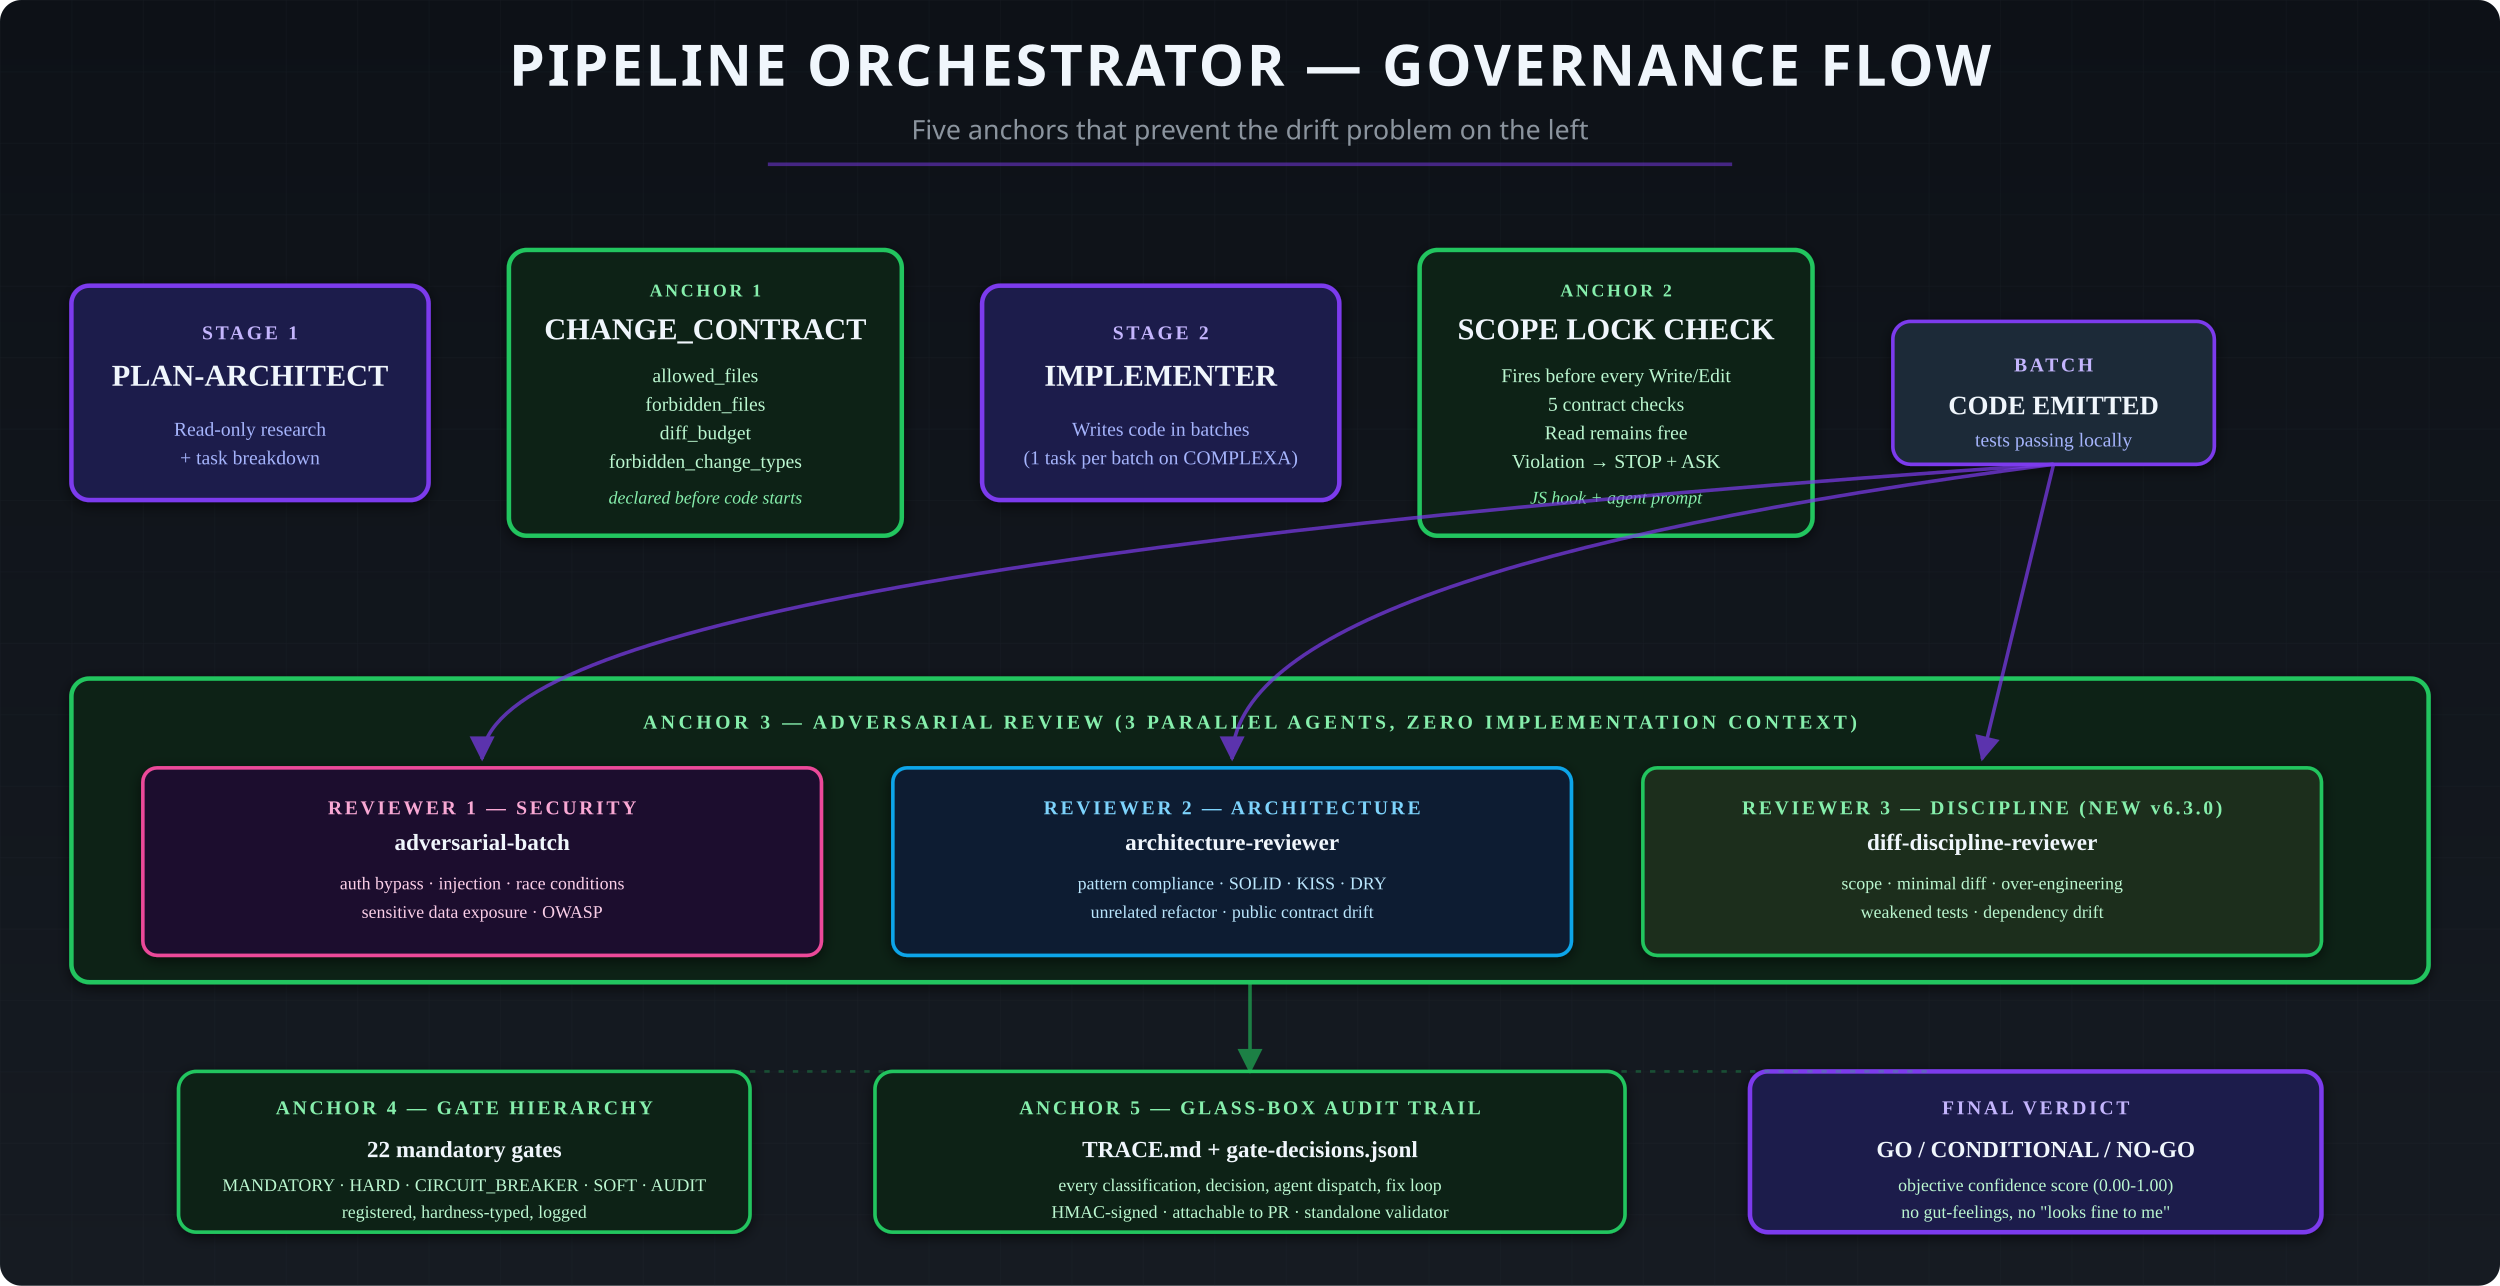
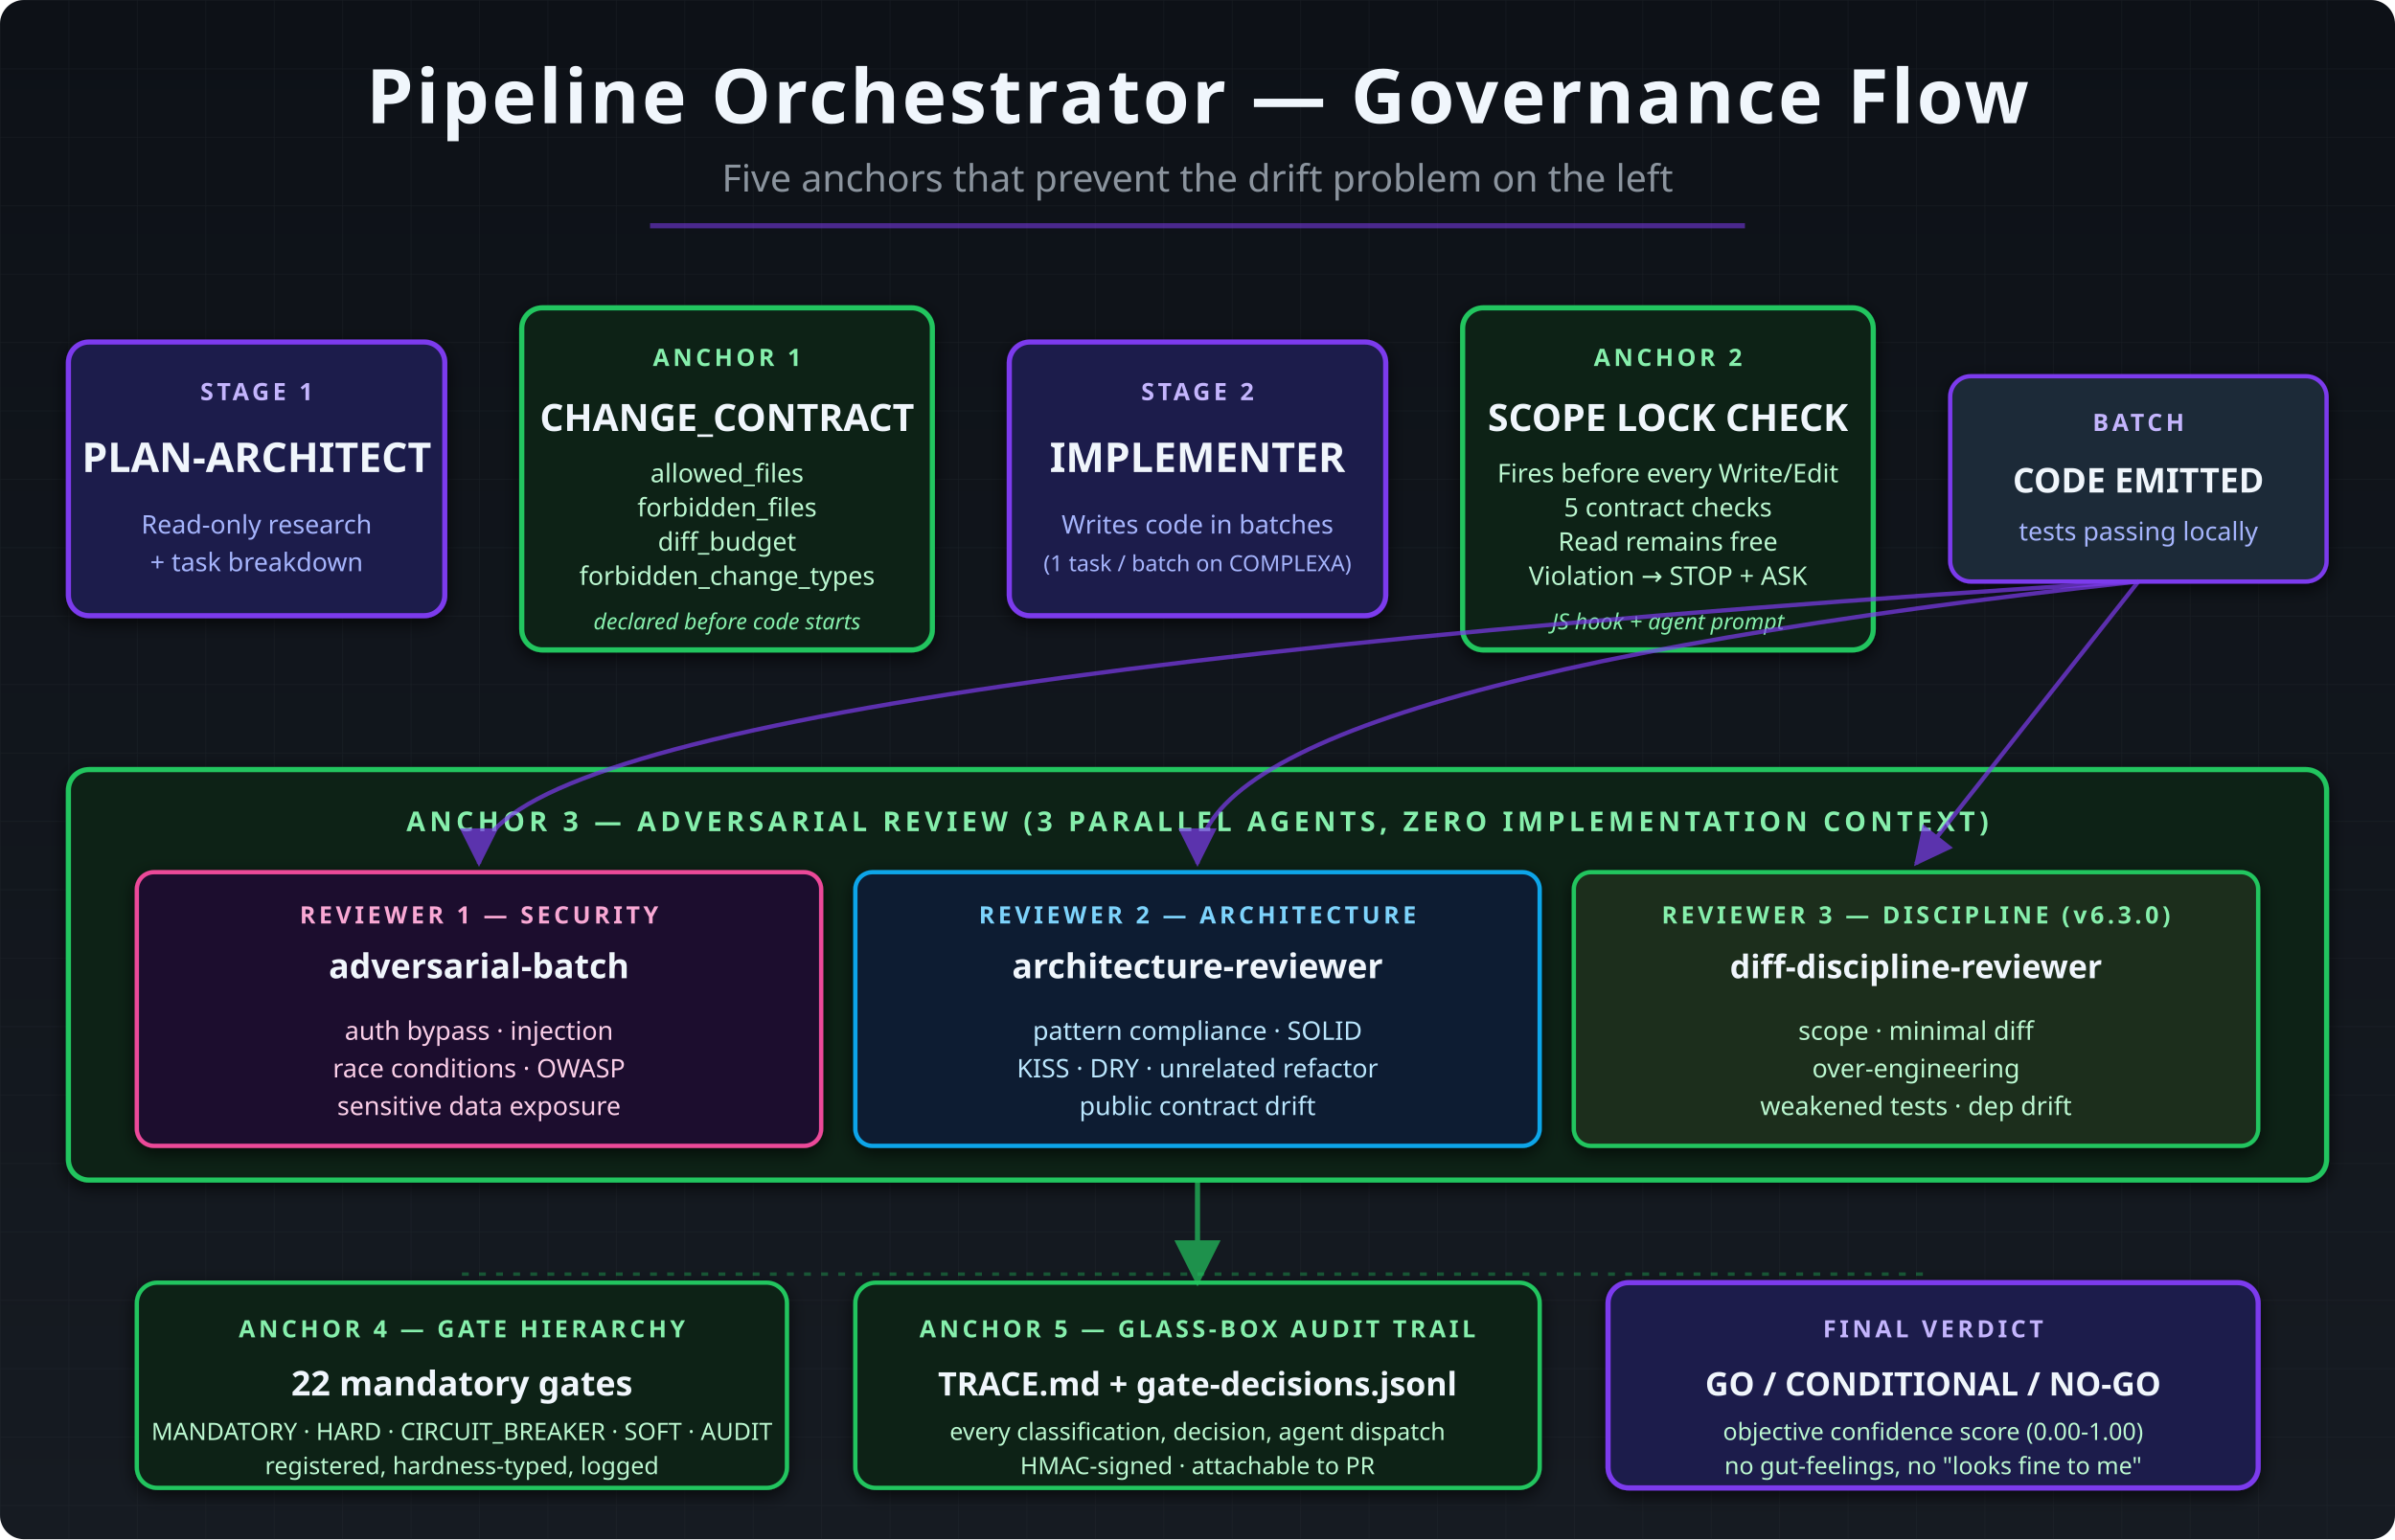
- <svg xmlns="http://www.w3.org/2000/svg" viewBox="0 0 1400 720" width="100%">
+ <svg xmlns="http://www.w3.org/2000/svg" viewBox="0 0 1400 900" width="100%">
  <defs>
    <linearGradient id="gfBg" x1="0" y1="0" x2="0" y2="1">
      <stop offset="0%" stop-color="#0d1117" />
      <stop offset="100%" stop-color="#161b22" />
    </linearGradient>
    <pattern id="gfGrid" width="40" height="40" patternUnits="userSpaceOnUse">
-       <path d="M 40 0 L 0 0 0 40" fill="none" stroke="#30363d" stroke-width="0.5" opacity="0.25" />
+       <path d="M 40 0 L 0 0 0 40" fill="none" stroke="#30363d" stroke-width="0.6" opacity="0.3" />
    </pattern>
    <filter id="gfGlow" x="-50%" y="-50%" width="200%" height="200%">
-       <feGaussianBlur stdDeviation="2.5" result="blur" />
+       <feGaussianBlur stdDeviation="3" result="blur" />
      <feMerge>
        <feMergeNode in="blur" />
        <feMergeNode in="SourceGraphic" />
      </feMerge>
    </filter>
    <filter id="gfShadow" x="-20%" y="-20%" width="140%" height="140%">
-       <feDropShadow dx="0" dy="2" stdDeviation="4" flood-color="#000" flood-opacity="0.6" />
+       <feDropShadow dx="0" dy="3" stdDeviation="5" flood-color="#000" flood-opacity="0.7" />
    </filter>
-     <marker id="gfArrow" viewBox="0 0 10 10" refX="9" refY="5" markerWidth="7" markerHeight="7" orient="auto">
-       <path d="M 0 0 L 10 5 L 0 10 z" fill="#7C3AED" />
+     <marker id="gfArrow" viewBox="0 0 12 12" refX="11" refY="6" markerWidth="9" markerHeight="9" orient="auto">
+       <path d="M 0 0 L 12 6 L 0 12 z" fill="#7C3AED" />
    </marker>
-     <marker id="gfArrowGreen" viewBox="0 0 10 10" refX="9" refY="5" markerWidth="7" markerHeight="7" orient="auto">
-       <path d="M 0 0 L 10 5 L 0 10 z" fill="#22C55E" />
+     <marker id="gfArrowGreen" viewBox="0 0 12 12" refX="11" refY="6" markerWidth="9" markerHeight="9" orient="auto">
+       <path d="M 0 0 L 12 6 L 0 12 z" fill="#22C55E" />
    </marker>
  </defs>
-   <rect width="1400" height="720" fill="url(#gfBg)" rx="12" />
-   <rect width="1400" height="720" fill="url(#gfGrid)" rx="12" />
-   <text x="700" y="48" text-anchor="middle" fill="#f0f6fc" font-size="32" font-weight="700" letter-spacing="1.5" font-family="'Segoe UI',system-ui,sans-serif">PIPELINE ORCHESTRATOR — GOVERNANCE FLOW</text>
-   <text x="700" y="78" text-anchor="middle" fill="#8b949e" font-size="15" font-family="'Segoe UI',system-ui,sans-serif">Five anchors that prevent the drift problem on the left</text>
-   <line x1="430" y1="92" x2="970" y2="92" stroke="#7C3AED" stroke-width="2" opacity="0.5">
-     <animate attributeName="opacity" values="0.5;1;0.5" dur="3s" repeatCount="indefinite" />
+   <rect width="1400" height="900" fill="url(#gfBg)" rx="14" />
+   <rect width="1400" height="900" fill="url(#gfGrid)" rx="14" />
+   <text x="700" y="72" text-anchor="middle" fill="#f0f6fc" font-size="44" font-weight="800" letter-spacing="1.5" font-family="'Segoe UI',system-ui,sans-serif">Pipeline Orchestrator — Governance Flow</text>
+   <text x="700" y="112" text-anchor="middle" fill="#8b949e" font-size="22" font-family="'Segoe UI',system-ui,sans-serif">Five anchors that prevent the drift problem on the left</text>
+   <line x1="380" y1="132" x2="1020" y2="132" stroke="#7C3AED" stroke-width="3" opacity="0.55">
+     <animate attributeName="opacity" values="0.55;1;0.55" dur="3s" repeatCount="indefinite" />
  </line>
  <g>
-     <rect x="40" y="160" width="200" height="120" rx="10" fill="#1e1b4b" stroke="#7C3AED" stroke-width="2.5" filter="url(#gfShadow)" />
-     <text x="140" y="190" text-anchor="middle" fill="#C4B5FD" font-size="11" font-weight="700" letter-spacing="1.5">STAGE 1</text>
-     <text x="140" y="216" text-anchor="middle" fill="#f0f6fc" font-size="17" font-weight="700">PLAN-ARCHITECT</text>
-     <text x="140" y="244" text-anchor="middle" fill="#a5b4fc" font-size="11">Read-only research</text>
-     <text x="140" y="260" text-anchor="middle" fill="#a5b4fc" font-size="11">+ task breakdown</text>
+     <rect x="40" y="200" width="220" height="160" rx="12" fill="#1e1b4b" stroke="#7C3AED" stroke-width="3" filter="url(#gfShadow)" />
+     <text x="150" y="234" text-anchor="middle" fill="#C4B5FD" font-size="14" font-weight="800" letter-spacing="2" font-family="'Segoe UI',system-ui,sans-serif">STAGE 1</text>
+     <text x="150" y="276" text-anchor="middle" fill="#f0f6fc" font-size="24" font-weight="800" font-family="'Segoe UI',system-ui,sans-serif">PLAN-ARCHITECT</text>
+     <text x="150" y="312" text-anchor="middle" fill="#a5b4fc" font-size="15" font-family="'Segoe UI',system-ui,sans-serif">Read-only research</text>
+     <text x="150" y="334" text-anchor="middle" fill="#a5b4fc" font-size="15" font-family="'Segoe UI',system-ui,sans-serif">+ task breakdown</text>
  </g>
  <g>
-     <rect x="285" y="140" width="220" height="160" rx="10" fill="#0c2117" stroke="#22C55E" stroke-width="2.5" filter="url(#gfShadow)">
-       <animate attributeName="stroke-width" values="2.5;3.5;2.5" dur="4s" repeatCount="indefinite" />
+     <rect x="305" y="180" width="240" height="200" rx="12" fill="#0c2117" stroke="#22C55E" stroke-width="3" filter="url(#gfShadow)">
+       <animate attributeName="stroke-width" values="3;4.5;3" dur="4s" repeatCount="indefinite" />
    </rect>
-     <text x="395" y="166" text-anchor="middle" fill="#86EFAC" font-size="10" font-weight="700" letter-spacing="1.5">ANCHOR 1</text>
-     <text x="395" y="190" text-anchor="middle" fill="#f0f6fc" font-size="17" font-weight="700">CHANGE_CONTRACT</text>
-     <text x="395" y="214" text-anchor="middle" fill="#bbf7d0" font-size="11">allowed_files</text>
-     <text x="395" y="230" text-anchor="middle" fill="#bbf7d0" font-size="11">forbidden_files</text>
-     <text x="395" y="246" text-anchor="middle" fill="#bbf7d0" font-size="11">diff_budget</text>
-     <text x="395" y="262" text-anchor="middle" fill="#bbf7d0" font-size="11">forbidden_change_types</text>
-     <text x="395" y="282" text-anchor="middle" fill="#86EFAC" font-size="10" font-style="italic">declared before code starts</text>
+     <text x="425" y="214" text-anchor="middle" fill="#86EFAC" font-size="14" font-weight="800" letter-spacing="2" font-family="'Segoe UI',system-ui,sans-serif">ANCHOR 1</text>
+     <text x="425" y="252" text-anchor="middle" fill="#f0f6fc" font-size="22" font-weight="800" font-family="'Segoe UI',system-ui,sans-serif">CHANGE_CONTRACT</text>
+     <text x="425" y="282" text-anchor="middle" fill="#bbf7d0" font-size="15" font-family="'Segoe UI',system-ui,sans-serif">allowed_files</text>
+     <text x="425" y="302" text-anchor="middle" fill="#bbf7d0" font-size="15" font-family="'Segoe UI',system-ui,sans-serif">forbidden_files</text>
+     <text x="425" y="322" text-anchor="middle" fill="#bbf7d0" font-size="15" font-family="'Segoe UI',system-ui,sans-serif">diff_budget</text>
+     <text x="425" y="342" text-anchor="middle" fill="#bbf7d0" font-size="15" font-family="'Segoe UI',system-ui,sans-serif">forbidden_change_types</text>
+     <text x="425" y="368" text-anchor="middle" fill="#86EFAC" font-size="13" font-style="italic" font-family="'Segoe UI',system-ui,sans-serif">declared before code starts</text>
  </g>
-   <path d="M 240 220 L 285 220" stroke="#7C3AED" stroke-width="2.5" fill="none" marker-end="url(#gfArrow)" filter="url(#gfGlow)" />
+   <path d="M 260 280 L 305 280" stroke="#7C3AED" stroke-width="3" fill="none" marker-end="url(#gfArrow)" filter="url(#gfGlow)" />
  <g>
-     <rect x="550" y="160" width="200" height="120" rx="10" fill="#1e1b4b" stroke="#7C3AED" stroke-width="2.5" filter="url(#gfShadow)" />
-     <text x="650" y="190" text-anchor="middle" fill="#C4B5FD" font-size="11" font-weight="700" letter-spacing="1.5">STAGE 2</text>
-     <text x="650" y="216" text-anchor="middle" fill="#f0f6fc" font-size="17" font-weight="700">IMPLEMENTER</text>
-     <text x="650" y="244" text-anchor="middle" fill="#a5b4fc" font-size="11">Writes code in batches</text>
-     <text x="650" y="260" text-anchor="middle" fill="#a5b4fc" font-size="11">(1 task per batch on COMPLEXA)</text>
+     <rect x="590" y="200" width="220" height="160" rx="12" fill="#1e1b4b" stroke="#7C3AED" stroke-width="3" filter="url(#gfShadow)" />
+     <text x="700" y="234" text-anchor="middle" fill="#C4B5FD" font-size="14" font-weight="800" letter-spacing="2" font-family="'Segoe UI',system-ui,sans-serif">STAGE 2</text>
+     <text x="700" y="276" text-anchor="middle" fill="#f0f6fc" font-size="24" font-weight="800" font-family="'Segoe UI',system-ui,sans-serif">IMPLEMENTER</text>
+     <text x="700" y="312" text-anchor="middle" fill="#a5b4fc" font-size="15" font-family="'Segoe UI',system-ui,sans-serif">Writes code in batches</text>
+     <text x="700" y="334" text-anchor="middle" fill="#a5b4fc" font-size="13" font-family="'Segoe UI',system-ui,sans-serif">(1 task / batch on COMPLEXA)</text>
  </g>
-   <path d="M 505 220 L 550 220" stroke="#7C3AED" stroke-width="2.5" fill="none" marker-end="url(#gfArrow)" filter="url(#gfGlow)" />
+   <path d="M 545 280 L 590 280" stroke="#7C3AED" stroke-width="3" fill="none" marker-end="url(#gfArrow)" filter="url(#gfGlow)" />
  <g>
-     <rect x="795" y="140" width="220" height="160" rx="10" fill="#0c2117" stroke="#22C55E" stroke-width="2.5" filter="url(#gfShadow)">
-       <animate attributeName="stroke-width" values="2.5;3.5;2.5" dur="4s" begin="1s" repeatCount="indefinite" />
+     <rect x="855" y="180" width="240" height="200" rx="12" fill="#0c2117" stroke="#22C55E" stroke-width="3" filter="url(#gfShadow)">
+       <animate attributeName="stroke-width" values="3;4.5;3" dur="4s" begin="1s" repeatCount="indefinite" />
    </rect>
-     <text x="905" y="166" text-anchor="middle" fill="#86EFAC" font-size="10" font-weight="700" letter-spacing="1.5">ANCHOR 2</text>
-     <text x="905" y="190" text-anchor="middle" fill="#f0f6fc" font-size="17" font-weight="700">SCOPE LOCK CHECK</text>
-     <text x="905" y="214" text-anchor="middle" fill="#bbf7d0" font-size="11">Fires before every Write/Edit</text>
-     <text x="905" y="230" text-anchor="middle" fill="#bbf7d0" font-size="11">5 contract checks</text>
-     <text x="905" y="246" text-anchor="middle" fill="#bbf7d0" font-size="11">Read remains free</text>
-     <text x="905" y="262" text-anchor="middle" fill="#bbf7d0" font-size="11">Violation → STOP + ASK</text>
-     <text x="905" y="282" text-anchor="middle" fill="#86EFAC" font-size="10" font-style="italic">JS hook + agent prompt</text>
+     <text x="975" y="214" text-anchor="middle" fill="#86EFAC" font-size="14" font-weight="800" letter-spacing="2" font-family="'Segoe UI',system-ui,sans-serif">ANCHOR 2</text>
+     <text x="975" y="252" text-anchor="middle" fill="#f0f6fc" font-size="22" font-weight="800" font-family="'Segoe UI',system-ui,sans-serif">SCOPE LOCK CHECK</text>
+     <text x="975" y="282" text-anchor="middle" fill="#bbf7d0" font-size="15" font-family="'Segoe UI',system-ui,sans-serif">Fires before every Write/Edit</text>
+     <text x="975" y="302" text-anchor="middle" fill="#bbf7d0" font-size="15" font-family="'Segoe UI',system-ui,sans-serif">5 contract checks</text>
+     <text x="975" y="322" text-anchor="middle" fill="#bbf7d0" font-size="15" font-family="'Segoe UI',system-ui,sans-serif">Read remains free</text>
+     <text x="975" y="342" text-anchor="middle" fill="#bbf7d0" font-size="15" font-family="'Segoe UI',system-ui,sans-serif">Violation → STOP + ASK</text>
+     <text x="975" y="368" text-anchor="middle" fill="#86EFAC" font-size="13" font-style="italic" font-family="'Segoe UI',system-ui,sans-serif">JS hook + agent prompt</text>
  </g>
-   <path d="M 750 220 L 795 220" stroke="#7C3AED" stroke-width="2.5" fill="none" marker-end="url(#gfArrow)" filter="url(#gfGlow)" />
+   <path d="M 810 280 L 855 280" stroke="#7C3AED" stroke-width="3" fill="none" marker-end="url(#gfArrow)" filter="url(#gfGlow)" />
  <g>
-     <rect x="1060" y="180" width="180" height="80" rx="10" fill="#1f2937" stroke="#7C3AED" stroke-width="2" filter="url(#gfShadow)" />
-     <text x="1150" y="208" text-anchor="middle" fill="#C4B5FD" font-size="11" font-weight="700" letter-spacing="1.5">BATCH</text>
-     <text x="1150" y="232" text-anchor="middle" fill="#f0f6fc" font-size="15" font-weight="700">CODE EMITTED</text>
-     <text x="1150" y="250" text-anchor="middle" fill="#a5b4fc" font-size="11">tests passing locally</text>
+     <rect x="1140" y="220" width="220" height="120" rx="12" fill="#1f2937" stroke="#7C3AED" stroke-width="2.5" filter="url(#gfShadow)" />
+     <text x="1250" y="252" text-anchor="middle" fill="#C4B5FD" font-size="14" font-weight="800" letter-spacing="2" font-family="'Segoe UI',system-ui,sans-serif">BATCH</text>
+     <text x="1250" y="288" text-anchor="middle" fill="#f0f6fc" font-size="20" font-weight="800" font-family="'Segoe UI',system-ui,sans-serif">CODE EMITTED</text>
+     <text x="1250" y="316" text-anchor="middle" fill="#a5b4fc" font-size="15" font-family="'Segoe UI',system-ui,sans-serif">tests passing locally</text>
  </g>
-   <path d="M 1015 220 L 1060 220" stroke="#7C3AED" stroke-width="2.5" fill="none" marker-end="url(#gfArrow)" filter="url(#gfGlow)" />
+   <path d="M 1095 280 L 1140 280" stroke="#7C3AED" stroke-width="3" fill="none" marker-end="url(#gfArrow)" filter="url(#gfGlow)" />
  <g>
-     <rect x="40" y="380" width="1320" height="170" rx="10" fill="#0c2117" stroke="#22C55E" stroke-width="2.5" filter="url(#gfShadow)">
-       <animate attributeName="stroke-width" values="2.5;3.5;2.5" dur="4s" begin="2s" repeatCount="indefinite" />
+     <rect x="40" y="450" width="1320" height="240" rx="12" fill="#0c2117" stroke="#22C55E" stroke-width="3" filter="url(#gfShadow)">
+       <animate attributeName="stroke-width" values="3;4.5;3" dur="4s" begin="2s" repeatCount="indefinite" />
    </rect>
-     <text x="700" y="408" text-anchor="middle" fill="#86EFAC" font-size="11" font-weight="700" letter-spacing="2">ANCHOR 3 — ADVERSARIAL REVIEW (3 PARALLEL AGENTS, ZERO IMPLEMENTATION CONTEXT)</text>
-     <rect x="80" y="430" width="380" height="105" rx="8" fill="#1a0f2e" stroke="#EC4899" stroke-width="2" filter="url(#gfShadow)" />
-     <text x="270" y="456" text-anchor="middle" fill="#F9A8D4" font-size="11" font-weight="700" letter-spacing="1.5">REVIEWER 1 — SECURITY</text>
-     <text x="270" y="476" text-anchor="middle" fill="#f0f6fc" font-size="13" font-weight="600">adversarial-batch</text>
-     <text x="270" y="498" text-anchor="middle" fill="#fbcfe8" font-size="10">auth bypass · injection · race conditions</text>
-     <text x="270" y="514" text-anchor="middle" fill="#fbcfe8" font-size="10">sensitive data exposure · OWASP</text>
-     <rect x="500" y="430" width="380" height="105" rx="8" fill="#0e1f33" stroke="#0EA5E9" stroke-width="2" filter="url(#gfShadow)" />
-     <text x="690" y="456" text-anchor="middle" fill="#7DD3FC" font-size="11" font-weight="700" letter-spacing="1.5">REVIEWER 2 — ARCHITECTURE</text>
-     <text x="690" y="476" text-anchor="middle" fill="#f0f6fc" font-size="13" font-weight="600">architecture-reviewer</text>
-     <text x="690" y="498" text-anchor="middle" fill="#bae6fd" font-size="10">pattern compliance · SOLID · KISS · DRY</text>
-     <text x="690" y="514" text-anchor="middle" fill="#bae6fd" font-size="10">unrelated refactor · public contract drift</text>
-     <rect x="920" y="430" width="380" height="105" rx="8" fill="#1a2e1a" stroke="#22C55E" stroke-width="2" filter="url(#gfShadow)">
-       <animate attributeName="stroke-width" values="2;3.2;2" dur="3s" repeatCount="indefinite" />
+     <text x="700" y="486" text-anchor="middle" fill="#86EFAC" font-size="16" font-weight="800" letter-spacing="2.5" font-family="'Segoe UI',system-ui,sans-serif">ANCHOR 3 — ADVERSARIAL REVIEW (3 PARALLEL AGENTS, ZERO IMPLEMENTATION CONTEXT)</text>
+     <rect x="80" y="510" width="400" height="160" rx="10" fill="#1a0f2e" stroke="#EC4899" stroke-width="2.5" filter="url(#gfShadow)" />
+     <text x="280" y="540" text-anchor="middle" fill="#F9A8D4" font-size="14" font-weight="800" letter-spacing="2" font-family="'Segoe UI',system-ui,sans-serif">REVIEWER 1 — SECURITY</text>
+     <text x="280" y="572" text-anchor="middle" fill="#f0f6fc" font-size="20" font-weight="800" font-family="'Segoe UI',system-ui,sans-serif">adversarial-batch</text>
+     <text x="280" y="608" text-anchor="middle" fill="#fbcfe8" font-size="15" font-family="'Segoe UI',system-ui,sans-serif">auth bypass · injection</text>
+     <text x="280" y="630" text-anchor="middle" fill="#fbcfe8" font-size="15" font-family="'Segoe UI',system-ui,sans-serif">race conditions · OWASP</text>
+     <text x="280" y="652" text-anchor="middle" fill="#fbcfe8" font-size="15" font-family="'Segoe UI',system-ui,sans-serif">sensitive data exposure</text>
+     <rect x="500" y="510" width="400" height="160" rx="10" fill="#0e1f33" stroke="#0EA5E9" stroke-width="2.5" filter="url(#gfShadow)" />
+     <text x="700" y="540" text-anchor="middle" fill="#7DD3FC" font-size="14" font-weight="800" letter-spacing="2" font-family="'Segoe UI',system-ui,sans-serif">REVIEWER 2 — ARCHITECTURE</text>
+     <text x="700" y="572" text-anchor="middle" fill="#f0f6fc" font-size="20" font-weight="800" font-family="'Segoe UI',system-ui,sans-serif">architecture-reviewer</text>
+     <text x="700" y="608" text-anchor="middle" fill="#bae6fd" font-size="15" font-family="'Segoe UI',system-ui,sans-serif">pattern compliance · SOLID</text>
+     <text x="700" y="630" text-anchor="middle" fill="#bae6fd" font-size="15" font-family="'Segoe UI',system-ui,sans-serif">KISS · DRY · unrelated refactor</text>
+     <text x="700" y="652" text-anchor="middle" fill="#bae6fd" font-size="15" font-family="'Segoe UI',system-ui,sans-serif">public contract drift</text>
+     <rect x="920" y="510" width="400" height="160" rx="10" fill="#1a2e1a" stroke="#22C55E" stroke-width="2.5" filter="url(#gfShadow)">
+       <animate attributeName="stroke-width" values="2.5;4;2.5" dur="3s" repeatCount="indefinite" />
    </rect>
-     <text x="1110" y="456" text-anchor="middle" fill="#86EFAC" font-size="11" font-weight="700" letter-spacing="1.5">REVIEWER 3 — DISCIPLINE (NEW v6.3.0)</text>
-     <text x="1110" y="476" text-anchor="middle" fill="#f0f6fc" font-size="13" font-weight="600">diff-discipline-reviewer</text>
-     <text x="1110" y="498" text-anchor="middle" fill="#bbf7d0" font-size="10">scope · minimal diff · over-engineering</text>
-     <text x="1110" y="514" text-anchor="middle" fill="#bbf7d0" font-size="10">weakened tests · dependency drift</text>
+     <text x="1120" y="540" text-anchor="middle" fill="#86EFAC" font-size="14" font-weight="800" letter-spacing="2" font-family="'Segoe UI',system-ui,sans-serif">REVIEWER 3 — DISCIPLINE (v6.3.0)</text>
+     <text x="1120" y="572" text-anchor="middle" fill="#f0f6fc" font-size="19" font-weight="800" font-family="'Segoe UI',system-ui,sans-serif">diff-discipline-reviewer</text>
+     <text x="1120" y="608" text-anchor="middle" fill="#bbf7d0" font-size="15" font-family="'Segoe UI',system-ui,sans-serif">scope · minimal diff</text>
+     <text x="1120" y="630" text-anchor="middle" fill="#bbf7d0" font-size="15" font-family="'Segoe UI',system-ui,sans-serif">over-engineering</text>
+     <text x="1120" y="652" text-anchor="middle" fill="#bbf7d0" font-size="15" font-family="'Segoe UI',system-ui,sans-serif">weakened tests · dep drift</text>
  </g>
-   <path d="M 1150 260 Q 270 320 270 425" stroke="#7C3AED" stroke-width="2" fill="none" marker-end="url(#gfArrow)" opacity="0.7" />
-   <path d="M 1150 260 Q 690 320 690 425" stroke="#7C3AED" stroke-width="2" fill="none" marker-end="url(#gfArrow)" opacity="0.7" />
-   <path d="M 1150 260 L 1110 425" stroke="#7C3AED" stroke-width="2" fill="none" marker-end="url(#gfArrow)" opacity="0.7" />
+   <path d="M 1250 340 Q 280 400 280 505" stroke="#7C3AED" stroke-width="2.5" fill="none" marker-end="url(#gfArrow)" opacity="0.7" />
+   <path d="M 1250 340 Q 700 400 700 505" stroke="#7C3AED" stroke-width="2.5" fill="none" marker-end="url(#gfArrow)" opacity="0.7" />
+   <path d="M 1250 340 L 1120 505" stroke="#7C3AED" stroke-width="2.5" fill="none" marker-end="url(#gfArrow)" opacity="0.7" />
  <g>
-     <rect x="100" y="600" width="320" height="90" rx="10" fill="#0c2117" stroke="#22C55E" stroke-width="2" filter="url(#gfShadow)" />
-     <text x="260" y="624" text-anchor="middle" fill="#86EFAC" font-size="11" font-weight="700" letter-spacing="1.5">ANCHOR 4 — GATE HIERARCHY</text>
-     <text x="260" y="648" text-anchor="middle" fill="#f0f6fc" font-size="13" font-weight="700">22 mandatory gates</text>
-     <text x="260" y="667" text-anchor="middle" fill="#bbf7d0" font-size="10">MANDATORY · HARD · CIRCUIT_BREAKER · SOFT · AUDIT</text>
-     <text x="260" y="682" text-anchor="middle" fill="#bbf7d0" font-size="10">registered, hardness-typed, logged</text>
+     <rect x="80" y="750" width="380" height="120" rx="12" fill="#0c2117" stroke="#22C55E" stroke-width="2.5" filter="url(#gfShadow)" />
+     <text x="270" y="782" text-anchor="middle" fill="#86EFAC" font-size="14" font-weight="800" letter-spacing="2" font-family="'Segoe UI',system-ui,sans-serif">ANCHOR 4 — GATE HIERARCHY</text>
+     <text x="270" y="816" text-anchor="middle" fill="#f0f6fc" font-size="20" font-weight="800" font-family="'Segoe UI',system-ui,sans-serif">22 mandatory gates</text>
+     <text x="270" y="842" text-anchor="middle" fill="#bbf7d0" font-size="14" font-family="'Segoe UI',system-ui,sans-serif">MANDATORY · HARD · CIRCUIT_BREAKER · SOFT · AUDIT</text>
+     <text x="270" y="862" text-anchor="middle" fill="#bbf7d0" font-size="14" font-family="'Segoe UI',system-ui,sans-serif">registered, hardness-typed, logged</text>
  </g>
  <g>
-     <rect x="490" y="600" width="420" height="90" rx="10" fill="#0c2117" stroke="#22C55E" stroke-width="2" filter="url(#gfShadow)" />
-     <text x="700" y="624" text-anchor="middle" fill="#86EFAC" font-size="11" font-weight="700" letter-spacing="1.5">ANCHOR 5 — GLASS-BOX AUDIT TRAIL</text>
-     <text x="700" y="648" text-anchor="middle" fill="#f0f6fc" font-size="13" font-weight="700">TRACE.md + gate-decisions.jsonl</text>
-     <text x="700" y="667" text-anchor="middle" fill="#bbf7d0" font-size="10">every classification, decision, agent dispatch, fix loop</text>
-     <text x="700" y="682" text-anchor="middle" fill="#bbf7d0" font-size="10">HMAC-signed · attachable to PR · standalone validator</text>
+     <rect x="500" y="750" width="400" height="120" rx="12" fill="#0c2117" stroke="#22C55E" stroke-width="2.5" filter="url(#gfShadow)" />
+     <text x="700" y="782" text-anchor="middle" fill="#86EFAC" font-size="14" font-weight="800" letter-spacing="2" font-family="'Segoe UI',system-ui,sans-serif">ANCHOR 5 — GLASS-BOX AUDIT TRAIL</text>
+     <text x="700" y="816" text-anchor="middle" fill="#f0f6fc" font-size="19" font-weight="800" font-family="'Segoe UI',system-ui,sans-serif">TRACE.md + gate-decisions.jsonl</text>
+     <text x="700" y="842" text-anchor="middle" fill="#bbf7d0" font-size="14" font-family="'Segoe UI',system-ui,sans-serif">every classification, decision, agent dispatch</text>
+     <text x="700" y="862" text-anchor="middle" fill="#bbf7d0" font-size="14" font-family="'Segoe UI',system-ui,sans-serif">HMAC-signed · attachable to PR</text>
  </g>
  <g>
-     <rect x="980" y="600" width="320" height="90" rx="10" fill="#1e1b4b" stroke="#7C3AED" stroke-width="2.5" filter="url(#gfShadow)">
-       <animate attributeName="stroke-width" values="2.5;3.5;2.5" dur="4s" repeatCount="indefinite" />
+     <rect x="940" y="750" width="380" height="120" rx="12" fill="#1e1b4b" stroke="#7C3AED" stroke-width="3" filter="url(#gfShadow)">
+       <animate attributeName="stroke-width" values="3;4.5;3" dur="4s" repeatCount="indefinite" />
    </rect>
-     <text x="1140" y="624" text-anchor="middle" fill="#C4B5FD" font-size="11" font-weight="700" letter-spacing="1.5">FINAL VERDICT</text>
-     <text x="1140" y="648" text-anchor="middle" fill="#f0f6fc" font-size="13" font-weight="700">GO / CONDITIONAL / NO-GO</text>
-     <text x="1140" y="667" text-anchor="middle" fill="#bbf7d0" font-size="10">objective confidence score (0.00-1.00)</text>
-     <text x="1140" y="682" text-anchor="middle" fill="#bbf7d0" font-size="10">no gut-feelings, no "looks fine to me"</text>
+     <text x="1130" y="782" text-anchor="middle" fill="#C4B5FD" font-size="14" font-weight="800" letter-spacing="2" font-family="'Segoe UI',system-ui,sans-serif">FINAL VERDICT</text>
+     <text x="1130" y="816" text-anchor="middle" fill="#f0f6fc" font-size="19" font-weight="800" font-family="'Segoe UI',system-ui,sans-serif">GO / CONDITIONAL / NO-GO</text>
+     <text x="1130" y="842" text-anchor="middle" fill="#bbf7d0" font-size="14" font-family="'Segoe UI',system-ui,sans-serif">objective confidence score (0.00-1.00)</text>
+     <text x="1130" y="862" text-anchor="middle" fill="#bbf7d0" font-size="14" font-family="'Segoe UI',system-ui,sans-serif">no gut-feelings, no "looks fine to me"</text>
  </g>
-   <path d="M 260 600 L 1080 600" stroke="#22C55E" stroke-width="1.5" fill="none" opacity="0.3" stroke-dasharray="3,5" />
-   <path d="M 700 550 L 700 600" stroke="#22C55E" stroke-width="2" fill="none" marker-end="url(#gfArrowGreen)" opacity="0.6" />
+   <path d="M 270 745 L 1130 745" stroke="#22C55E" stroke-width="2" fill="none" opacity="0.35" stroke-dasharray="4,6" />
+   <path d="M 700 690 L 700 750" stroke="#22C55E" stroke-width="3" fill="none" marker-end="url(#gfArrowGreen)" opacity="0.7" />
</svg>
